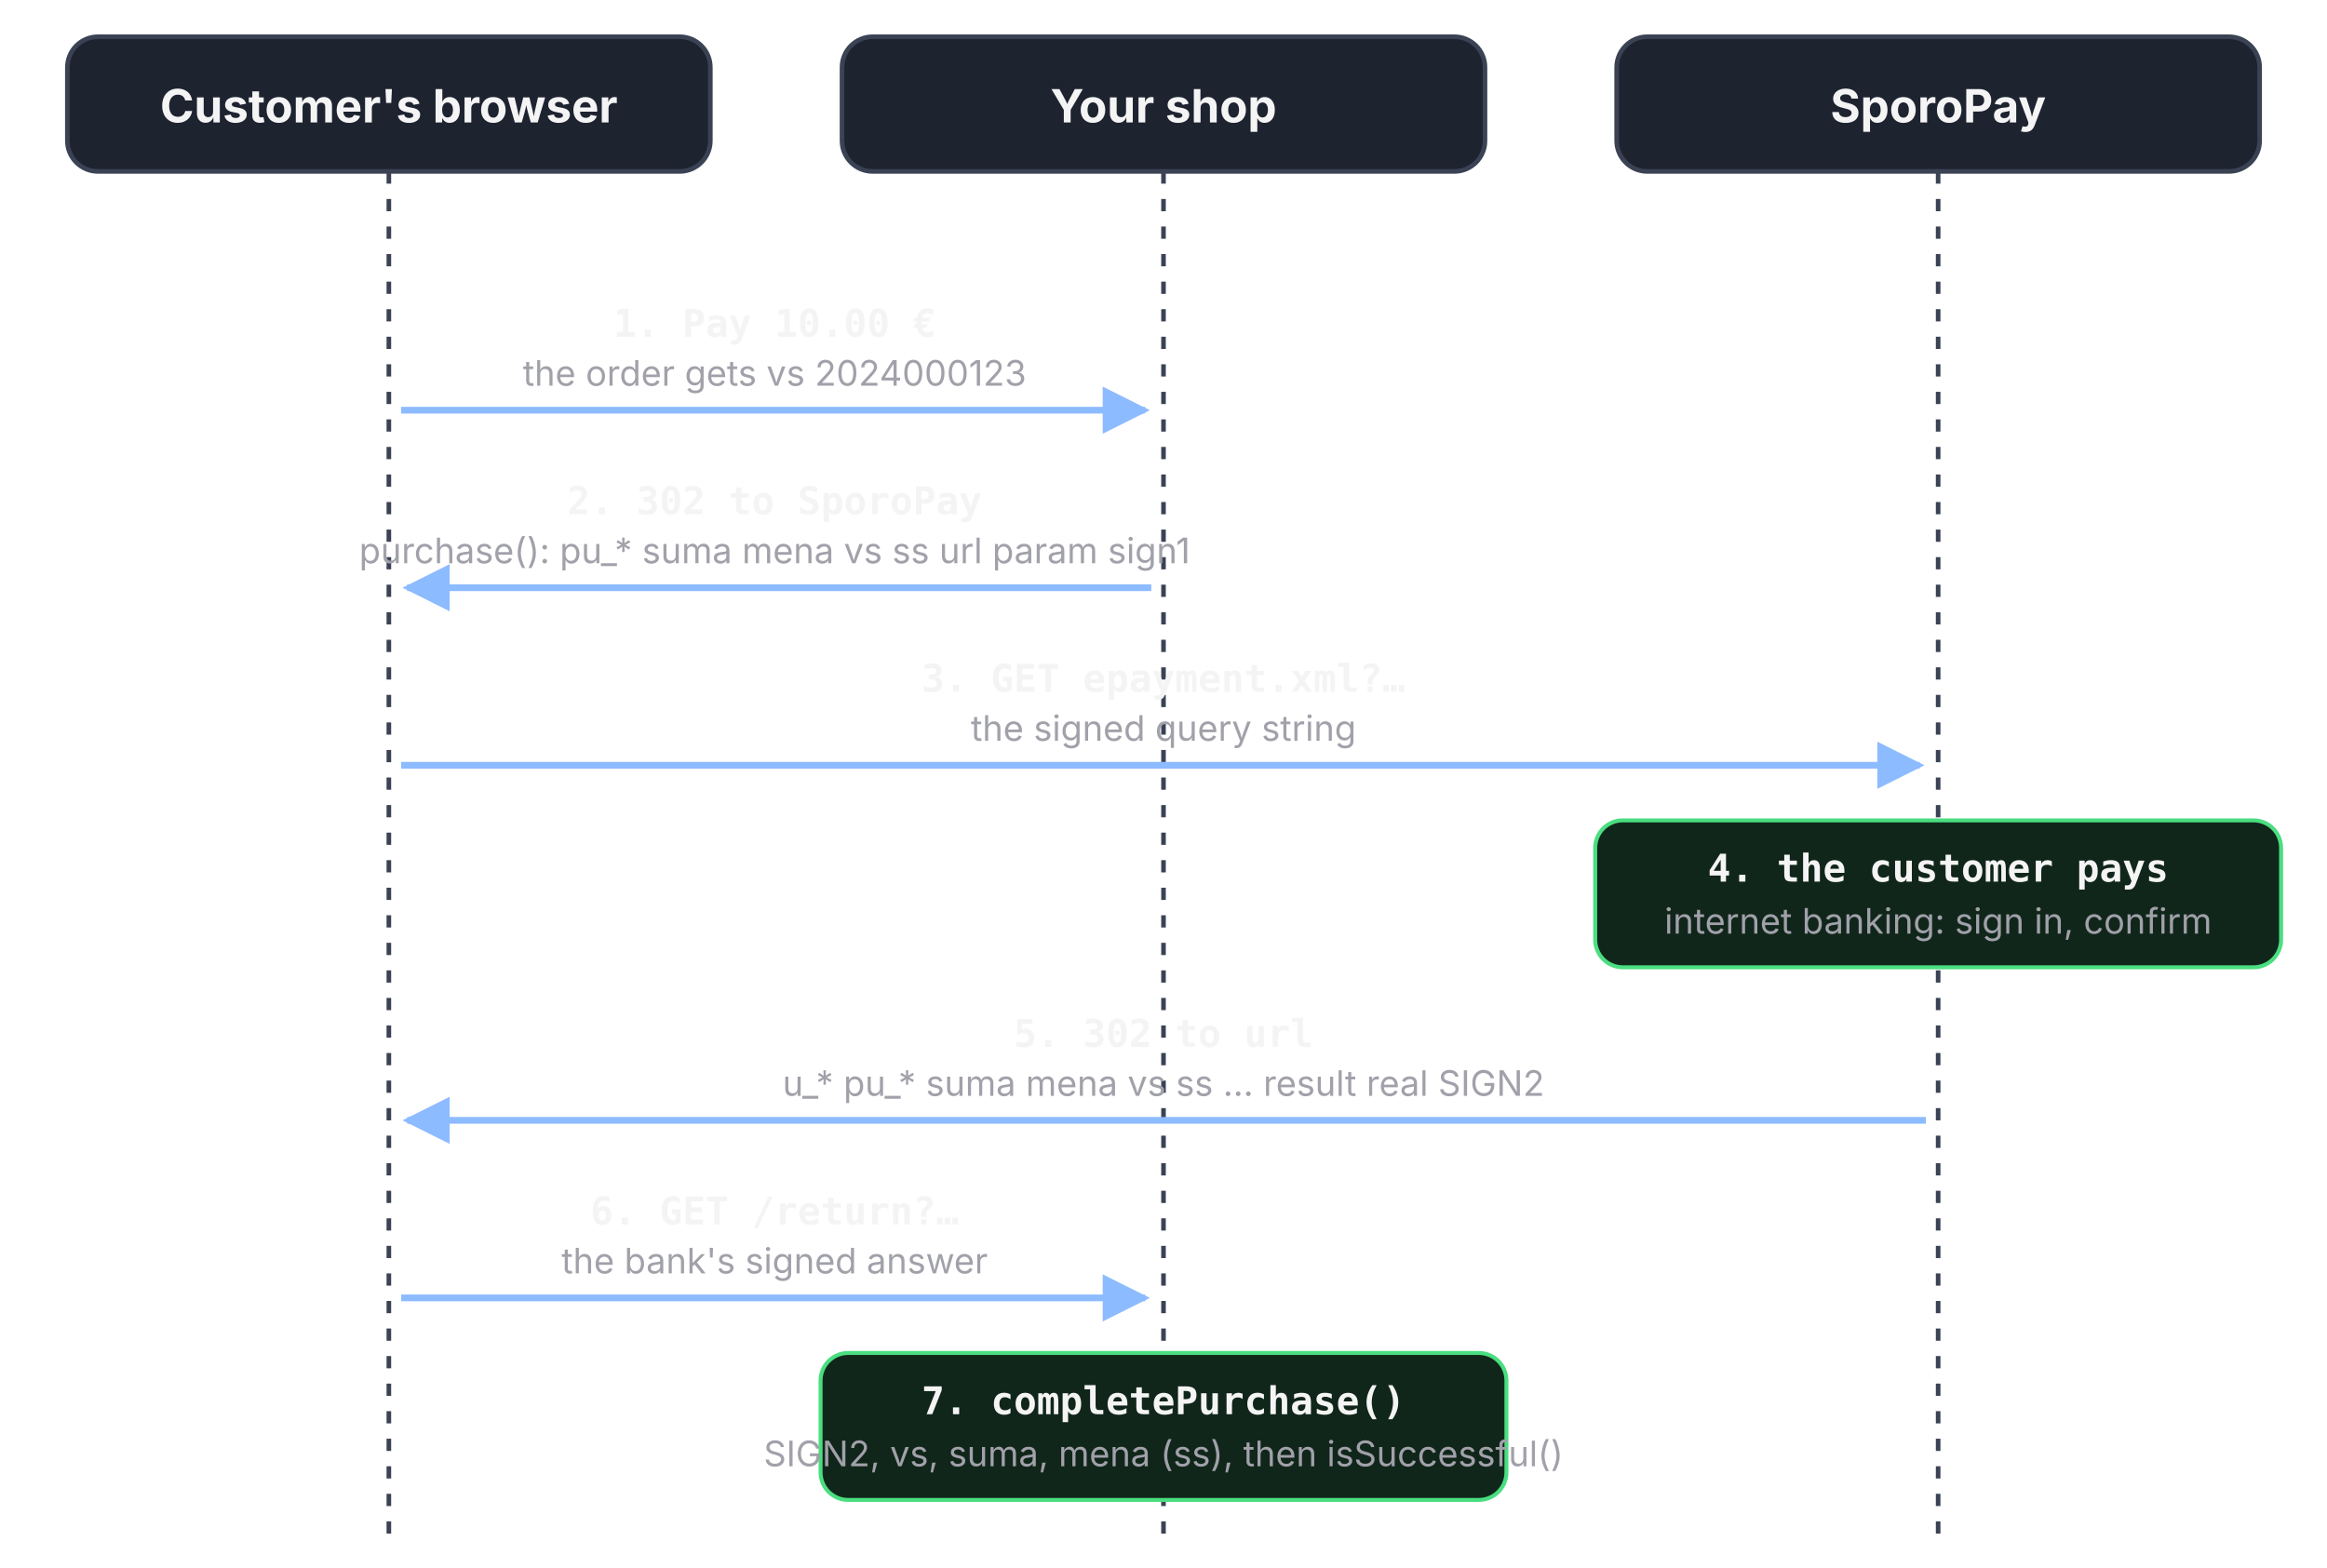
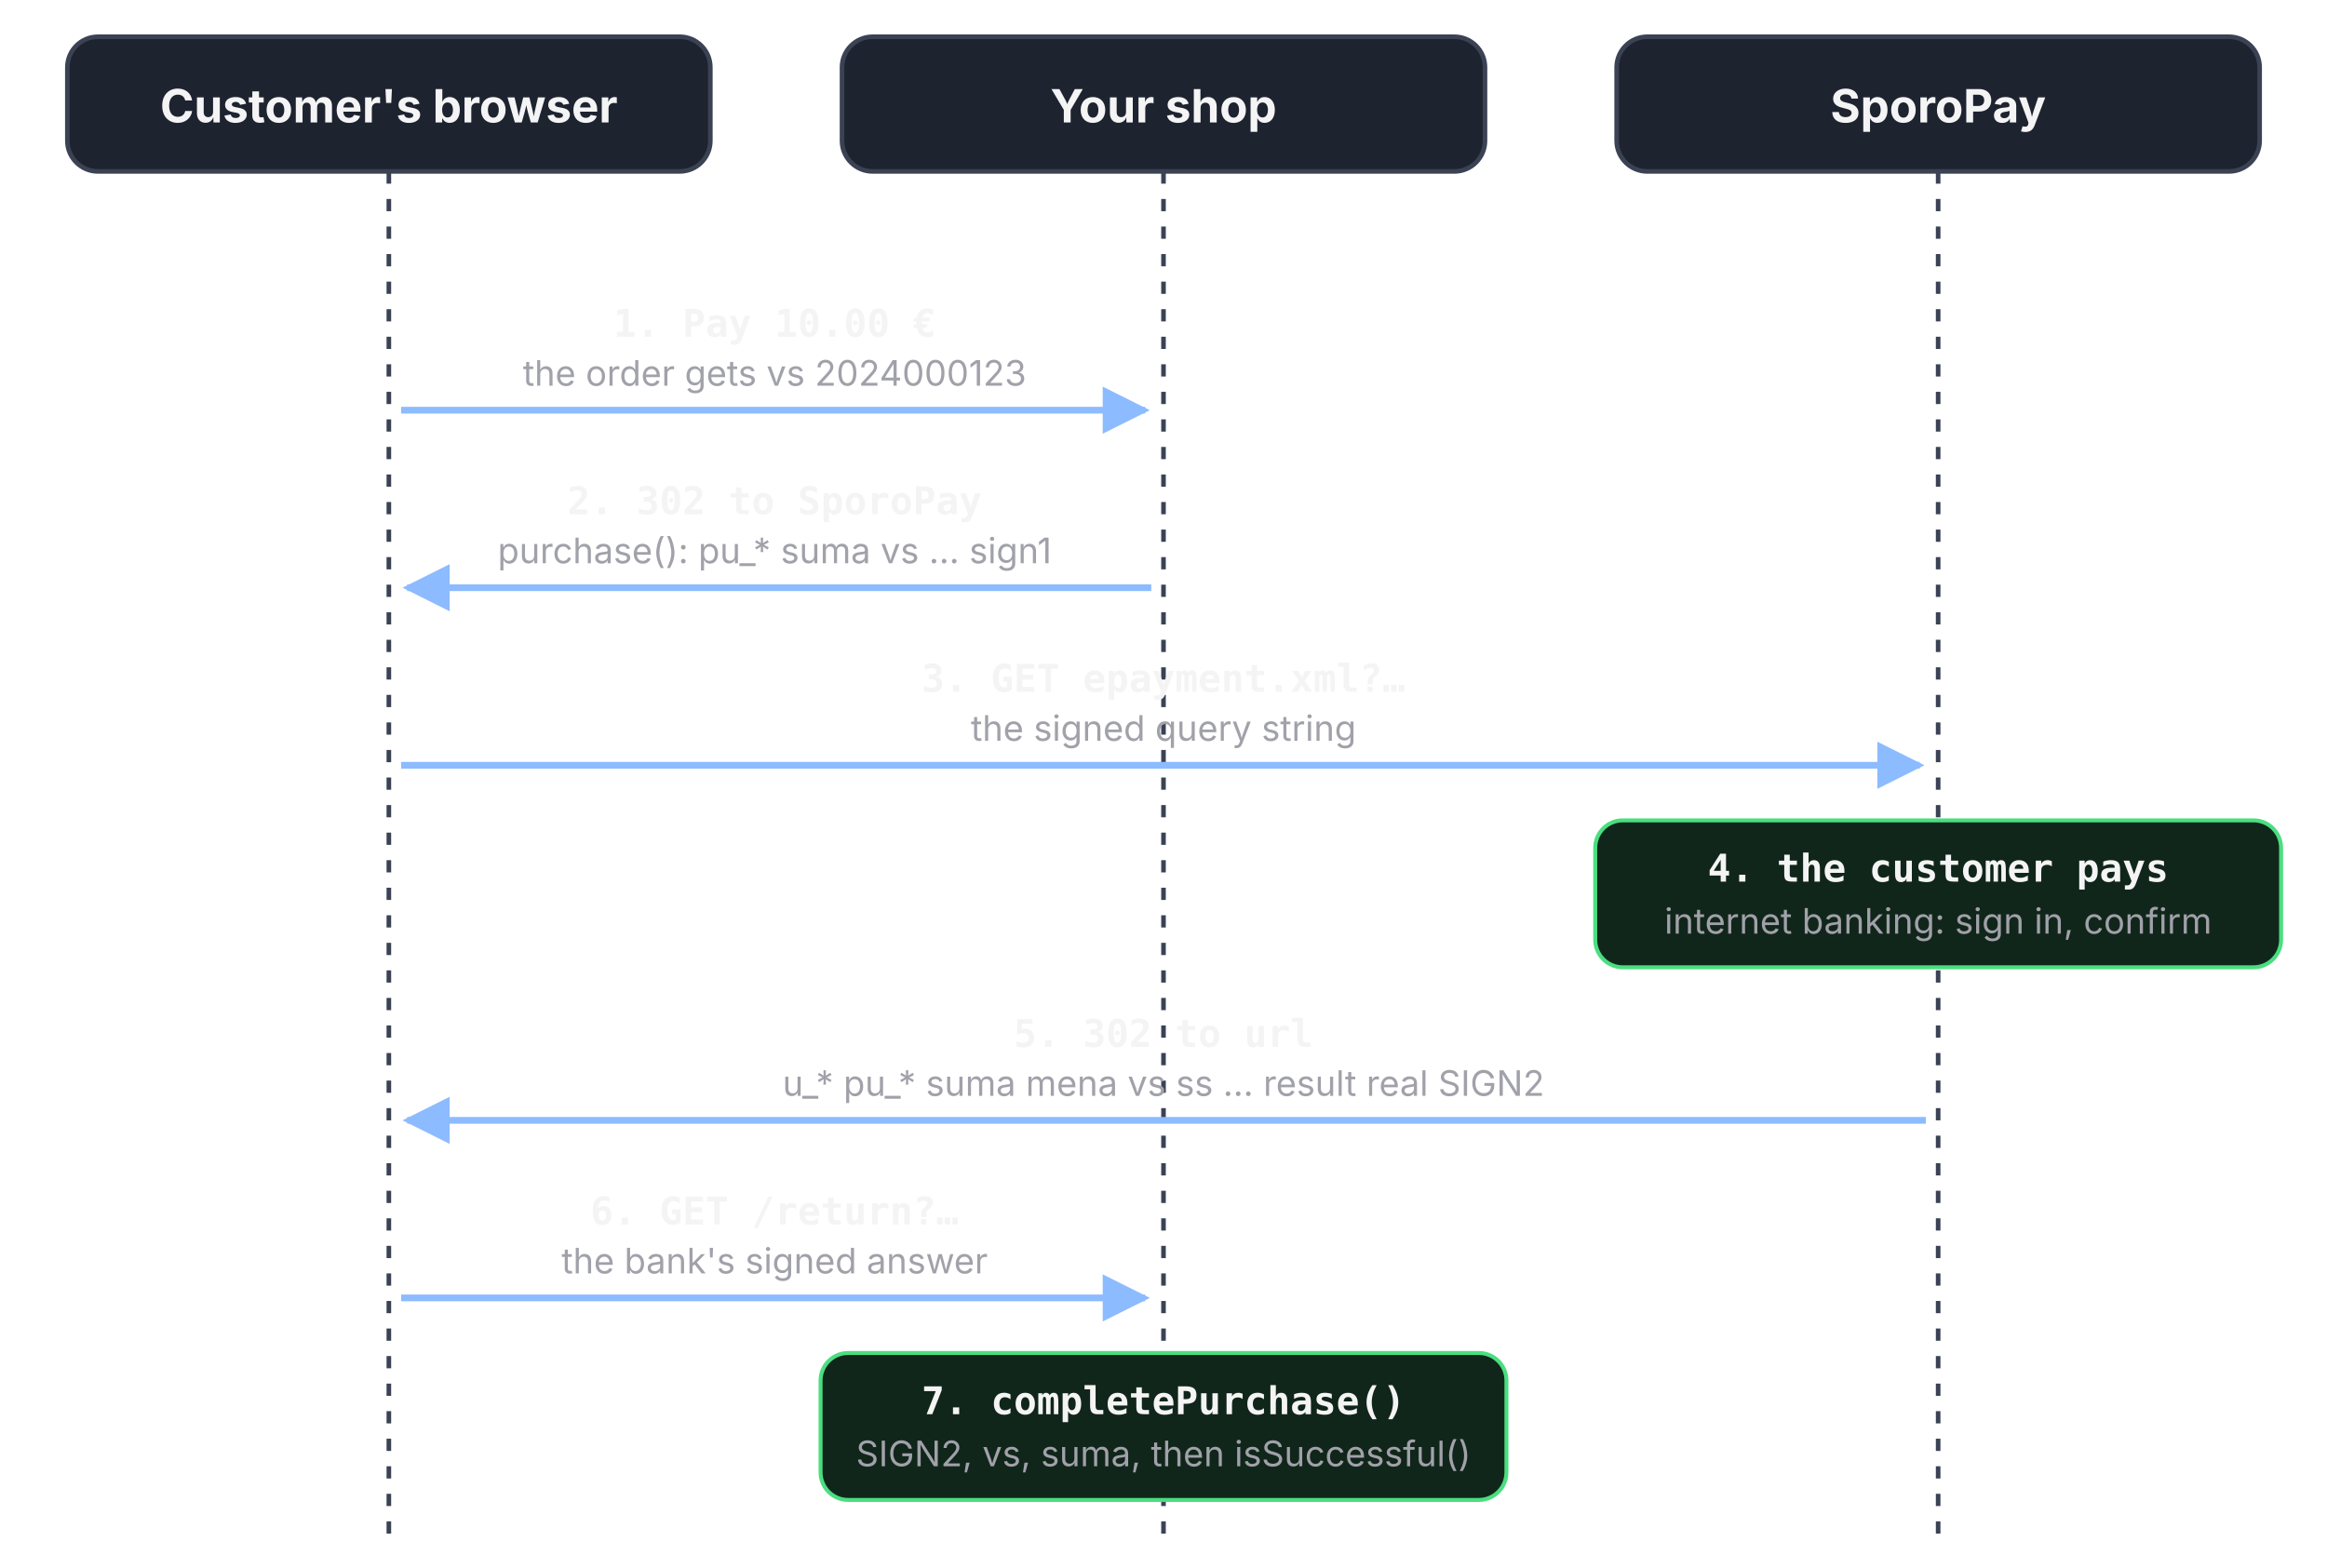
<svg xmlns="http://www.w3.org/2000/svg" viewBox="0 0 760 512" width="760" height="512" role="img" aria-labelledby="t d">
  <defs>
    <marker id="arrow" viewBox="0 0 10 10" refX="9" refY="5" markerWidth="7" markerHeight="7" orient="auto-start-reverse">
      <path d="M0 0L10 5L0 10z" fill="#8dbbff" />
    </marker>
  </defs>
  <rect x="22" y="12" width="210" height="44" rx="10" fill="#1e2330" stroke="#3a4254" stroke-width="1.5" />
  <text x="127" y="40" font-family="Inter, ui-sans-serif, system-ui, -apple-system, 'Segoe UI', Roboto, sans-serif" font-size="15" font-weight="700" fill="#f4f4f5" text-anchor="middle">Customer's browser</text>
  <path d="M127 56V502" stroke="#3a4254" stroke-width="1.5" stroke-dasharray="4 5" />
  <rect x="275" y="12" width="210" height="44" rx="10" fill="#1e2330" stroke="#3a4254" stroke-width="1.5" />
  <text x="380" y="40" font-family="Inter, ui-sans-serif, system-ui, -apple-system, 'Segoe UI', Roboto, sans-serif" font-size="15" font-weight="700" fill="#f4f4f5" text-anchor="middle">Your shop</text>
  <path d="M380 56V502" stroke="#3a4254" stroke-width="1.5" stroke-dasharray="4 5" />
  <rect x="528" y="12" width="210" height="44" rx="10" fill="#1e2330" stroke="#3a4254" stroke-width="1.5" />
  <text x="633" y="40" font-family="Inter, ui-sans-serif, system-ui, -apple-system, 'Segoe UI', Roboto, sans-serif" font-size="15" font-weight="700" fill="#f4f4f5" text-anchor="middle">SporoPay</text>
  <path d="M633 56V502" stroke="#3a4254" stroke-width="1.5" stroke-dasharray="4 5" />
  <path d="M131 134H374" stroke="#8dbbff" stroke-width="2.2" marker-end="url(#arrow)" />
  <text x="253" y="110" font-family="ui-monospace, SFMono-Regular, Menlo, Consolas, monospace" font-size="12.5" font-weight="700" fill="#f4f4f5" text-anchor="middle">1. Pay 10.00 €</text>
  <text x="253" y="126" font-family="Inter, ui-sans-serif, system-ui, -apple-system, 'Segoe UI', Roboto, sans-serif" font-size="11.5" fill="#a1a1aa" text-anchor="middle">the order gets vs 2024000123</text>
  <path d="M376 192H133" stroke="#8dbbff" stroke-width="2.2" marker-end="url(#arrow)" />
  <text x="253" y="168" font-family="ui-monospace, SFMono-Regular, Menlo, Consolas, monospace" font-size="12.5" font-weight="700" fill="#f4f4f5" text-anchor="middle">2. 302 to SporoPay</text>
-   <text x="253" y="184" font-family="Inter, ui-sans-serif, system-ui, -apple-system, 'Segoe UI', Roboto, sans-serif" font-size="11.5" fill="#a1a1aa" text-anchor="middle">purchase(): pu_* suma mena vs ss url param sign1</text>
+   <text x="253" y="184" font-family="Inter, ui-sans-serif, system-ui, -apple-system, 'Segoe UI', Roboto, sans-serif" font-size="11.5" fill="#a1a1aa" text-anchor="middle">purchase(): pu_* suma vs … sign1</text>
  <path d="M131 250H627" stroke="#8dbbff" stroke-width="2.2" marker-end="url(#arrow)" />
  <text x="380" y="226" font-family="ui-monospace, SFMono-Regular, Menlo, Consolas, monospace" font-size="12.5" font-weight="700" fill="#f4f4f5" text-anchor="middle">3. GET epayment.xml?…</text>
  <text x="380" y="242" font-family="Inter, ui-sans-serif, system-ui, -apple-system, 'Segoe UI', Roboto, sans-serif" font-size="11.5" fill="#a1a1aa" text-anchor="middle">the signed query string</text>
  <rect x="521" y="268" width="224" height="48" rx="9" fill="#11261a" stroke="#4ade80" stroke-width="1.3" />
  <text x="633" y="288" font-family="ui-monospace, SFMono-Regular, Menlo, Consolas, monospace" font-size="12.5" font-weight="700" fill="#f4f4f5" text-anchor="middle">4. the customer pays</text>
  <text x="633" y="305" font-family="Inter, ui-sans-serif, system-ui, -apple-system, 'Segoe UI', Roboto, sans-serif" font-size="11.5" fill="#a1a1aa" text-anchor="middle">internet banking: sign in, confirm</text>
  <path d="M629 366H133" stroke="#8dbbff" stroke-width="2.2" marker-end="url(#arrow)" />
  <text x="380" y="342" font-family="ui-monospace, SFMono-Regular, Menlo, Consolas, monospace" font-size="12.5" font-weight="700" fill="#f4f4f5" text-anchor="middle">5. 302 to url</text>
  <text x="380" y="358" font-family="Inter, ui-sans-serif, system-ui, -apple-system, 'Segoe UI', Roboto, sans-serif" font-size="11.5" fill="#a1a1aa" text-anchor="middle">u_* pu_* suma mena vs ss … result real SIGN2</text>
  <path d="M131 424H374" stroke="#8dbbff" stroke-width="2.2" marker-end="url(#arrow)" />
  <text x="253" y="400" font-family="ui-monospace, SFMono-Regular, Menlo, Consolas, monospace" font-size="12.5" font-weight="700" fill="#f4f4f5" text-anchor="middle">6. GET /return?…</text>
  <text x="253" y="416" font-family="Inter, ui-sans-serif, system-ui, -apple-system, 'Segoe UI', Roboto, sans-serif" font-size="11.5" fill="#a1a1aa" text-anchor="middle">the bank's signed answer</text>
  <rect x="268" y="442" width="224" height="48" rx="9" fill="#11261a" stroke="#4ade80" stroke-width="1.3" />
  <text x="380" y="462" font-family="ui-monospace, SFMono-Regular, Menlo, Consolas, monospace" font-size="12.5" font-weight="700" fill="#f4f4f5" text-anchor="middle">7. completePurchase()</text>
-   <text x="380" y="479" font-family="Inter, ui-sans-serif, system-ui, -apple-system, 'Segoe UI', Roboto, sans-serif" font-size="11.5" fill="#a1a1aa" text-anchor="middle">SIGN2, vs, suma, mena (ss), then isSuccessful()</text>
+   <text x="380" y="479" font-family="Inter, ui-sans-serif, system-ui, -apple-system, 'Segoe UI', Roboto, sans-serif" font-size="11.5" fill="#a1a1aa" text-anchor="middle">SIGN2, vs, suma, then isSuccessful()</text>
</svg>
